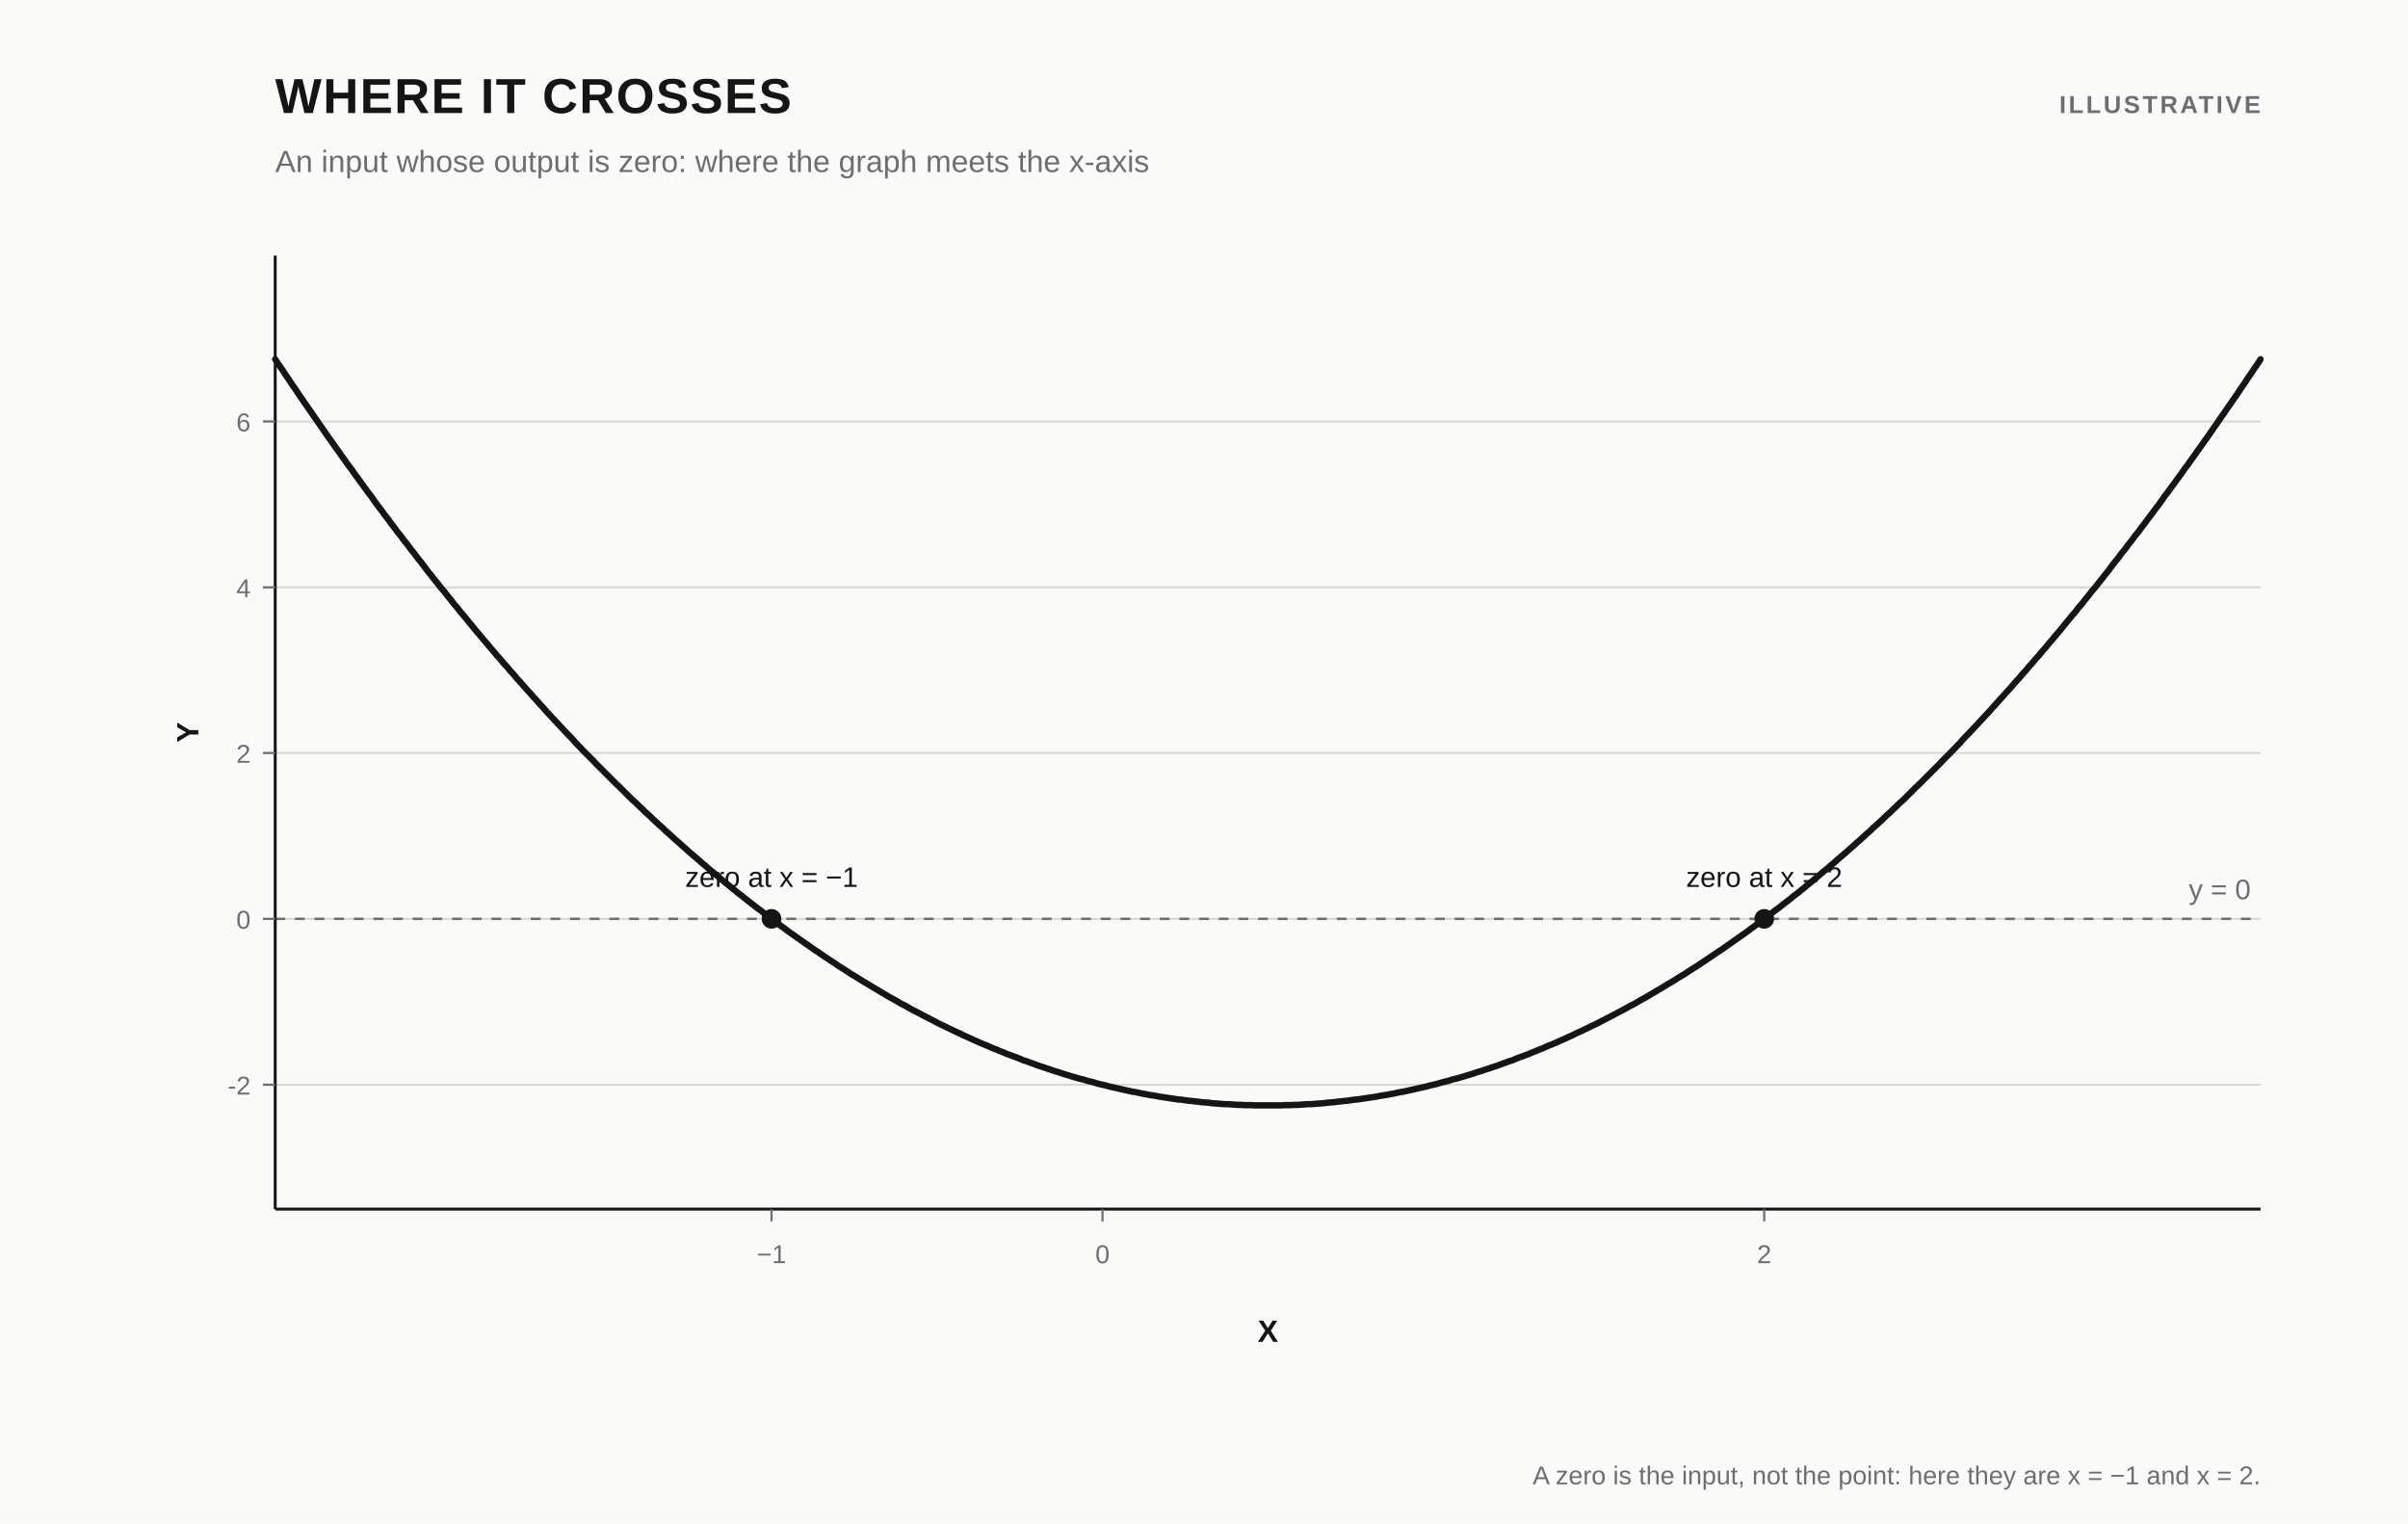
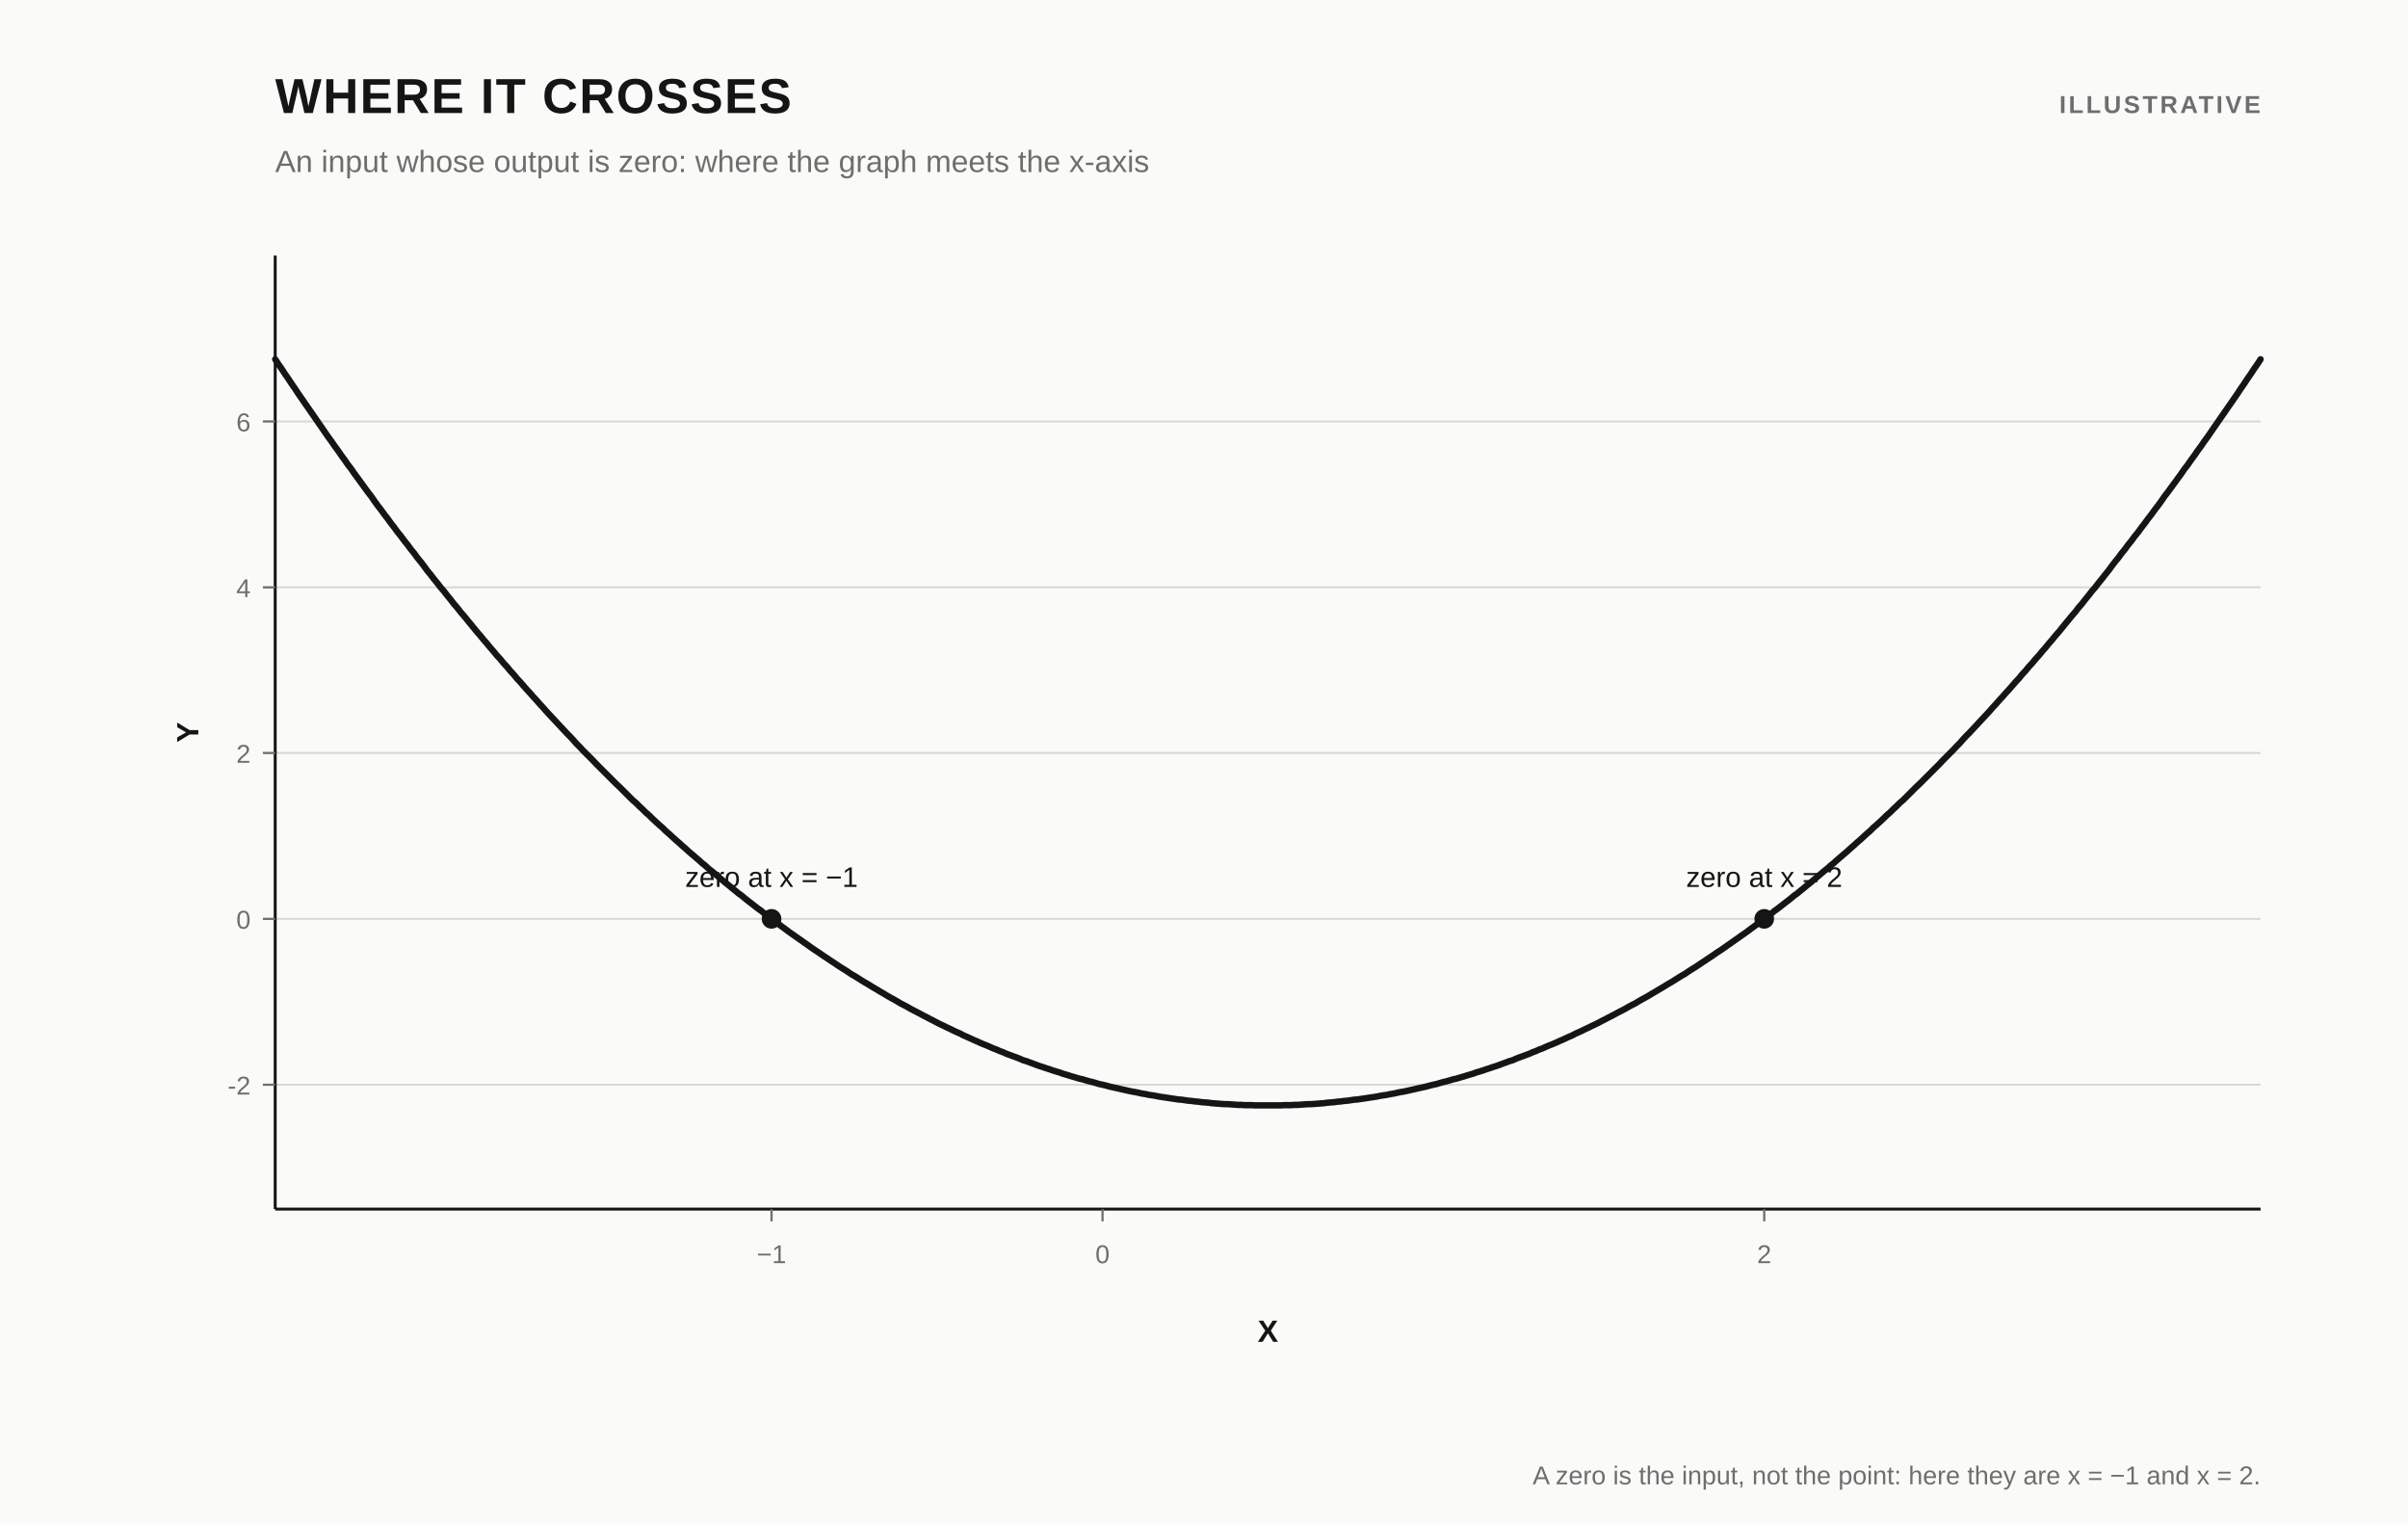
<svg xmlns="http://www.w3.org/2000/svg" viewBox="0 0 980 620" width="980" height="620" role="img" aria-labelledby="precalc-zero-of-a-function-t precalc-zero-of-a-function-d" font-family="Helvetica Neue, Arial, sans-serif">
  <rect width="980" height="620" fill="#FAFAF8" />
  <line x1="112" y1="441.4" x2="920" y2="441.4" stroke="#D8D8D3" stroke-width="0.8" />
  <line x1="112" y1="373.9" x2="920" y2="373.9" stroke="#D8D8D3" stroke-width="0.8" />
  <line x1="112" y1="306.4" x2="920" y2="306.4" stroke="#D8D8D3" stroke-width="0.8" />
  <line x1="112" y1="239.0" x2="920" y2="239.0" stroke="#D8D8D3" stroke-width="0.8" />
  <line x1="112" y1="171.5" x2="920" y2="171.5" stroke="#D8D8D3" stroke-width="0.8" />
-   <line x1="112" y1="373.9" x2="920" y2="373.9" stroke="#6E6E6E" stroke-width="1" stroke-dasharray="4 4" />
-   <text x="916" y="365.9" text-anchor="end" font-size="11.5" fill="#6E6E6E">y = 0</text>
  <path d="M 112.0,146.2 L 113.3,148.2 L 114.7,150.2 L 116.0,152.2 L 117.4,154.2 L 118.7,156.2 L 120.1,158.2 L 121.4,160.2 L 122.8,162.2 L 124.1,164.1 L 125.5,166.1 L 126.8,168.0 L 128.2,170.0 L 129.5,171.9 L 130.9,173.9 L 132.2,175.8 L 133.5,177.7 L 134.9,179.6 L 136.2,181.5 L 137.6,183.4 L 138.9,185.3 L 140.3,187.2 L 141.6,189.1 L 143.0,190.9 L 144.3,192.8 L 145.7,194.7 L 147.0,196.5 L 148.4,198.4 L 149.7,200.2 L 151.1,202.0 L 152.4,203.9 L 153.7,205.7 L 155.1,207.5 L 156.4,209.3 L 157.8,211.1 L 159.1,212.9 L 160.5,214.7 L 161.8,216.5 L 163.2,218.2 L 164.5,220.0 L 165.9,221.7 L 167.2,223.5 L 168.6,225.2 L 169.9,227.0 L 171.3,228.7 L 172.6,230.4 L 173.9,232.2 L 175.3,233.9 L 176.6,235.6 L 178.0,237.3 L 179.3,239.0 L 180.7,240.6 L 182.0,242.3 L 183.4,244.0 L 184.7,245.7 L 186.1,247.3 L 187.4,249.0 L 188.8,250.6 L 190.1,252.2 L 191.5,253.9 L 192.8,255.5 L 194.1,257.1 L 195.5,258.7 L 196.8,260.3 L 198.2,261.9 L 199.5,263.5 L 200.9,265.1 L 202.2,266.7 L 203.6,268.2 L 204.9,269.8 L 206.3,271.3 L 207.6,272.9 L 209.0,274.4 L 210.3,276.0 L 211.7,277.5 L 213.0,279.0 L 214.3,280.5 L 215.7,282.0 L 217.0,283.5 L 218.4,285.0 L 219.7,286.5 L 221.1,288.0 L 222.4,289.5 L 223.8,291.0 L 225.1,292.4 L 226.5,293.9 L 227.8,295.3 L 229.2,296.8 L 230.5,298.2 L 231.9,299.6 L 233.2,301.0 L 234.5,302.5 L 235.9,303.9 L 237.2,305.3 L 238.6,306.7 L 239.9,308.0 L 241.3,309.4 L 242.6,310.8 L 244.0,312.2 L 245.3,313.5 L 246.7,314.9 L 248.0,316.2 L 249.4,317.6 L 250.7,318.9 L 252.1,320.2 L 253.4,321.5 L 254.7,322.8 L 256.1,324.2 L 257.4,325.5 L 258.8,326.7 L 260.1,328.0 L 261.5,329.3 L 262.8,330.6 L 264.2,331.8 L 265.5,333.1 L 266.9,334.4 L 268.2,335.6 L 269.6,336.8 L 270.9,338.1 L 272.3,339.3 L 273.6,340.5 L 274.9,341.7 L 276.3,342.9 L 277.6,344.1 L 279.0,345.3 L 280.3,346.5 L 281.7,347.7 L 283.0,348.8 L 284.4,350.0 L 285.7,351.2 L 287.1,352.3 L 288.4,353.5 L 289.8,354.6 L 291.1,355.7 L 292.5,356.9 L 293.8,358.0 L 295.1,359.1 L 296.5,360.2 L 297.8,361.3 L 299.2,362.4 L 300.5,363.5 L 301.9,364.5 L 303.2,365.6 L 304.6,366.7 L 305.9,367.7 L 307.3,368.8 L 308.6,369.8 L 310.0,370.8 L 311.3,371.9 L 312.7,372.9 L 314.0,373.9 L 315.3,374.9 L 316.7,375.9 L 318.0,376.9 L 319.4,377.9 L 320.7,378.9 L 322.1,379.9 L 323.4,380.8 L 324.8,381.8 L 326.1,382.7 L 327.5,383.7 L 328.8,384.6 L 330.2,385.6 L 331.5,386.5 L 332.9,387.4 L 334.2,388.3 L 335.5,389.2 L 336.9,390.1 L 338.2,391.0 L 339.6,391.9 L 340.9,392.8 L 342.3,393.7 L 343.6,394.5 L 345.0,395.4 L 346.3,396.3 L 347.7,397.1 L 349.0,397.9 L 350.4,398.8 L 351.7,399.6 L 353.1,400.4 L 354.4,401.2 L 355.7,402.0 L 357.1,402.8 L 358.4,403.6 L 359.8,404.4 L 361.1,405.2 L 362.5,406.0 L 363.8,406.7 L 365.2,407.5 L 366.5,408.3 L 367.9,409.0 L 369.2,409.7 L 370.6,410.5 L 371.9,411.2 L 373.3,411.9 L 374.6,412.6 L 375.9,413.3 L 377.3,414.0 L 378.6,414.7 L 380.0,415.4 L 381.3,416.1 L 382.7,416.8 L 384.0,417.4 L 385.4,418.1 L 386.7,418.7 L 388.1,419.4 L 389.4,420.0 L 390.8,420.6 L 392.1,421.3 L 393.5,421.9 L 394.8,422.5 L 396.1,423.1 L 397.5,423.7 L 398.8,424.3 L 400.2,424.9 L 401.5,425.4 L 402.9,426.0 L 404.2,426.6 L 405.6,427.1 L 406.9,427.7 L 408.3,428.2 L 409.6,428.8 L 411.0,429.3 L 412.3,429.8 L 413.7,430.3 L 415.0,430.8 L 416.3,431.4 L 417.7,431.8 L 419.0,432.3 L 420.4,432.8 L 421.7,433.3 L 423.1,433.8 L 424.4,434.2 L 425.8,434.7 L 427.1,435.1 L 428.5,435.6 L 429.8,436.0 L 431.2,436.4 L 432.5,436.9 L 433.9,437.3 L 435.2,437.7 L 436.5,438.1 L 437.9,438.5 L 439.2,438.9 L 440.6,439.2 L 441.9,439.6 L 443.3,440.0 L 444.6,440.3 L 446.0,440.7 L 447.3,441.1 L 448.7,441.4 L 450.0,441.7 L 451.4,442.1 L 452.7,442.4 L 454.1,442.7 L 455.4,443.0 L 456.7,443.3 L 458.1,443.6 L 459.4,443.9 L 460.8,444.2 L 462.1,444.4 L 463.5,444.7 L 464.8,445.0 L 466.2,445.2 L 467.5,445.5 L 468.9,445.7 L 470.2,445.9 L 471.6,446.2 L 472.9,446.4 L 474.3,446.6 L 475.6,446.8 L 476.9,447.0 L 478.3,447.2 L 479.6,447.4 L 481.0,447.5 L 482.3,447.7 L 483.7,447.9 L 485.0,448.0 L 486.4,448.2 L 487.7,448.3 L 489.1,448.5 L 490.4,448.6 L 491.8,448.7 L 493.1,448.9 L 494.5,449.0 L 495.8,449.1 L 497.1,449.2 L 498.5,449.3 L 499.8,449.3 L 501.2,449.4 L 502.5,449.5 L 503.9,449.6 L 505.2,449.6 L 506.6,449.7 L 507.9,449.7 L 509.3,449.7 L 510.6,449.8 L 512.0,449.8 L 513.3,449.8 L 514.7,449.8 L 516.0,449.8 L 517.3,449.8 L 518.7,449.8 L 520.0,449.8 L 521.4,449.8 L 522.7,449.7 L 524.1,449.7 L 525.4,449.7 L 526.8,449.6 L 528.1,449.6 L 529.5,449.5 L 530.8,449.4 L 532.2,449.3 L 533.5,449.3 L 534.9,449.2 L 536.2,449.1 L 537.5,449.0 L 538.9,448.9 L 540.2,448.7 L 541.6,448.6 L 542.9,448.5 L 544.3,448.3 L 545.6,448.2 L 547.0,448.0 L 548.3,447.9 L 549.7,447.7 L 551.0,447.5 L 552.4,447.4 L 553.7,447.2 L 555.1,447.0 L 556.4,446.8 L 557.7,446.6 L 559.1,446.4 L 560.4,446.2 L 561.8,445.9 L 563.1,445.7 L 564.5,445.5 L 565.8,445.2 L 567.2,445.0 L 568.5,444.7 L 569.9,444.4 L 571.2,444.2 L 572.6,443.9 L 573.9,443.6 L 575.3,443.3 L 576.6,443.0 L 577.9,442.7 L 579.3,442.4 L 580.6,442.1 L 582.0,441.7 L 583.3,441.4 L 584.7,441.1 L 586.0,440.7 L 587.4,440.3 L 588.7,440.0 L 590.1,439.6 L 591.4,439.2 L 592.8,438.9 L 594.1,438.5 L 595.5,438.1 L 596.8,437.7 L 598.1,437.3 L 599.5,436.9 L 600.8,436.4 L 602.2,436.0 L 603.5,435.6 L 604.9,435.1 L 606.2,434.7 L 607.6,434.2 L 608.9,433.8 L 610.3,433.3 L 611.6,432.8 L 613.0,432.3 L 614.3,431.8 L 615.7,431.4 L 617.0,430.8 L 618.3,430.3 L 619.7,429.8 L 621.0,429.3 L 622.4,428.8 L 623.7,428.2 L 625.1,427.7 L 626.4,427.1 L 627.8,426.6 L 629.1,426.0 L 630.5,425.4 L 631.8,424.9 L 633.2,424.3 L 634.5,423.7 L 635.9,423.1 L 637.2,422.5 L 638.5,421.9 L 639.9,421.3 L 641.2,420.6 L 642.6,420.0 L 643.9,419.4 L 645.3,418.7 L 646.6,418.1 L 648.0,417.4 L 649.3,416.8 L 650.7,416.1 L 652.0,415.4 L 653.4,414.7 L 654.7,414.0 L 656.1,413.3 L 657.4,412.6 L 658.7,411.9 L 660.1,411.2 L 661.4,410.5 L 662.8,409.7 L 664.1,409.0 L 665.5,408.3 L 666.8,407.5 L 668.2,406.7 L 669.5,406.0 L 670.9,405.2 L 672.2,404.4 L 673.6,403.6 L 674.9,402.8 L 676.3,402.0 L 677.6,401.2 L 678.9,400.4 L 680.3,399.6 L 681.6,398.8 L 683.0,397.9 L 684.3,397.1 L 685.7,396.3 L 687.0,395.4 L 688.4,394.5 L 689.7,393.7 L 691.1,392.8 L 692.4,391.9 L 693.8,391.0 L 695.1,390.1 L 696.5,389.2 L 697.8,388.3 L 699.1,387.4 L 700.5,386.5 L 701.8,385.6 L 703.2,384.6 L 704.5,383.7 L 705.9,382.7 L 707.2,381.8 L 708.6,380.8 L 709.9,379.9 L 711.3,378.9 L 712.6,377.9 L 714.0,376.9 L 715.3,375.9 L 716.7,374.9 L 718.0,373.9 L 719.3,372.9 L 720.7,371.9 L 722.0,370.8 L 723.4,369.8 L 724.7,368.8 L 726.1,367.7 L 727.4,366.7 L 728.8,365.6 L 730.1,364.5 L 731.5,363.5 L 732.8,362.4 L 734.2,361.3 L 735.5,360.2 L 736.9,359.1 L 738.2,358.0 L 739.5,356.9 L 740.9,355.7 L 742.2,354.6 L 743.6,353.5 L 744.9,352.3 L 746.3,351.2 L 747.6,350.0 L 749.0,348.8 L 750.3,347.7 L 751.7,346.5 L 753.0,345.3 L 754.4,344.1 L 755.7,342.9 L 757.1,341.7 L 758.4,340.5 L 759.7,339.3 L 761.1,338.1 L 762.4,336.8 L 763.8,335.6 L 765.1,334.4 L 766.5,333.1 L 767.8,331.8 L 769.2,330.6 L 770.5,329.3 L 771.9,328.0 L 773.2,326.7 L 774.6,325.5 L 775.9,324.2 L 777.3,322.8 L 778.6,321.5 L 779.9,320.2 L 781.3,318.9 L 782.6,317.6 L 784.0,316.2 L 785.3,314.9 L 786.7,313.5 L 788.0,312.2 L 789.4,310.8 L 790.7,309.4 L 792.1,308.0 L 793.4,306.7 L 794.8,305.3 L 796.1,303.9 L 797.5,302.5 L 798.8,301.0 L 800.1,299.6 L 801.5,298.2 L 802.8,296.8 L 804.2,295.3 L 805.5,293.9 L 806.9,292.4 L 808.2,291.0 L 809.6,289.5 L 810.9,288.0 L 812.3,286.5 L 813.6,285.0 L 815.0,283.5 L 816.3,282.0 L 817.7,280.5 L 819.0,279.0 L 820.3,277.5 L 821.7,276.0 L 823.0,274.4 L 824.4,272.9 L 825.7,271.3 L 827.1,269.8 L 828.4,268.2 L 829.8,266.7 L 831.1,265.1 L 832.5,263.5 L 833.8,261.9 L 835.2,260.3 L 836.5,258.7 L 837.9,257.1 L 839.2,255.5 L 840.5,253.9 L 841.9,252.2 L 843.2,250.6 L 844.6,249.0 L 845.9,247.3 L 847.3,245.7 L 848.6,244.0 L 850.0,242.3 L 851.3,240.6 L 852.7,239.0 L 854.0,237.3 L 855.4,235.6 L 856.7,233.9 L 858.1,232.2 L 859.4,230.4 L 860.7,228.7 L 862.1,227.0 L 863.4,225.2 L 864.8,223.5 L 866.1,221.7 L 867.5,220.0 L 868.8,218.2 L 870.2,216.5 L 871.5,214.7 L 872.9,212.9 L 874.2,211.1 L 875.6,209.3 L 876.9,207.5 L 878.3,205.7 L 879.6,203.9 L 880.9,202.0 L 882.3,200.2 L 883.6,198.4 L 885.0,196.5 L 886.3,194.7 L 887.7,192.8 L 889.0,190.9 L 890.4,189.1 L 891.7,187.2 L 893.1,185.3 L 894.4,183.4 L 895.8,181.5 L 897.1,179.6 L 898.5,177.7 L 899.8,175.8 L 901.1,173.9 L 902.5,171.9 L 903.8,170.0 L 905.2,168.0 L 906.5,166.1 L 907.9,164.1 L 909.2,162.2 L 910.6,160.2 L 911.9,158.2 L 913.3,156.2 L 914.6,154.2 L 916.0,152.2 L 917.3,150.2 L 918.7,148.2 L 920.0,146.2" fill="none" stroke="#151515" stroke-width="2.6" stroke-linecap="round" />
  <circle cx="314.0" cy="373.9" r="4" fill="#151515" />
  <text x="314.0" y="360.9" text-anchor="middle" font-size="11.5" fill="#151515">zero at x = −1</text>
  <circle cx="718.0" cy="373.9" r="4" fill="#151515" />
  <text x="718.0" y="360.9" text-anchor="middle" font-size="11.5" fill="#151515">zero at x = 2</text>
  <line x1="112" y1="104.0" x2="112" y2="492.0" stroke="#151515" stroke-width="1.2" />
  <line x1="112" y1="492.0" x2="920" y2="492.0" stroke="#151515" stroke-width="1.2" />
  <text x="516.0" y="546.0" text-anchor="middle" font-size="12.5" font-weight="700" fill="#151515" letter-spacing="0.08em">X</text>
  <text transform="translate(80.7,298.0) rotate(-90)" text-anchor="middle" font-size="12.5" font-weight="700" fill="#151515" letter-spacing="0.08em">Y</text>
  <line x1="107" y1="441.4" x2="112" y2="441.4" stroke="#6E6E6E" stroke-width="0.9" />
  <text x="102" y="445.4" text-anchor="end" font-size="10.5" fill="#6E6E6E">-2</text>
  <line x1="107" y1="373.9" x2="112" y2="373.9" stroke="#6E6E6E" stroke-width="0.9" />
  <text x="102" y="377.9" text-anchor="end" font-size="10.5" fill="#6E6E6E">0</text>
  <line x1="107" y1="306.4" x2="112" y2="306.4" stroke="#6E6E6E" stroke-width="0.9" />
  <text x="102" y="310.4" text-anchor="end" font-size="10.5" fill="#6E6E6E">2</text>
  <line x1="107" y1="239.0" x2="112" y2="239.0" stroke="#6E6E6E" stroke-width="0.9" />
  <text x="102" y="243.0" text-anchor="end" font-size="10.5" fill="#6E6E6E">4</text>
  <line x1="107" y1="171.5" x2="112" y2="171.5" stroke="#6E6E6E" stroke-width="0.9" />
  <text x="102" y="175.5" text-anchor="end" font-size="10.5" fill="#6E6E6E">6</text>
  <line x1="314.0" y1="492.0" x2="314.0" y2="497.0" stroke="#6E6E6E" stroke-width="0.9" />
  <text x="314.0" y="514.0" text-anchor="middle" font-size="10.5" fill="#6E6E6E">−1</text>
  <line x1="448.7" y1="492.0" x2="448.7" y2="497.0" stroke="#6E6E6E" stroke-width="0.9" />
  <text x="448.7" y="514.0" text-anchor="middle" font-size="10.5" fill="#6E6E6E">0</text>
  <line x1="718.0" y1="492.0" x2="718.0" y2="497.0" stroke="#6E6E6E" stroke-width="0.9" />
  <text x="718.0" y="514.0" text-anchor="middle" font-size="10.5" fill="#6E6E6E">2</text>
  <text x="112" y="46.0" font-size="20" font-weight="700" fill="#151515" letter-spacing="0.03em">WHERE IT CROSSES</text>
  <text x="112" y="70" font-size="12.5" fill="#6E6E6E">An input whose output is zero: where the graph meets the x-axis</text>
  <text x="920" y="46" text-anchor="end" font-size="10" font-weight="700" fill="#6E6E6E" letter-spacing="0.1em">ILLUSTRATIVE</text>
  <text x="920" y="604" text-anchor="end" font-size="10.5" fill="#6E6E6E">A zero is the input, not the point: here they are x = −1 and x = 2.</text>
</svg>
